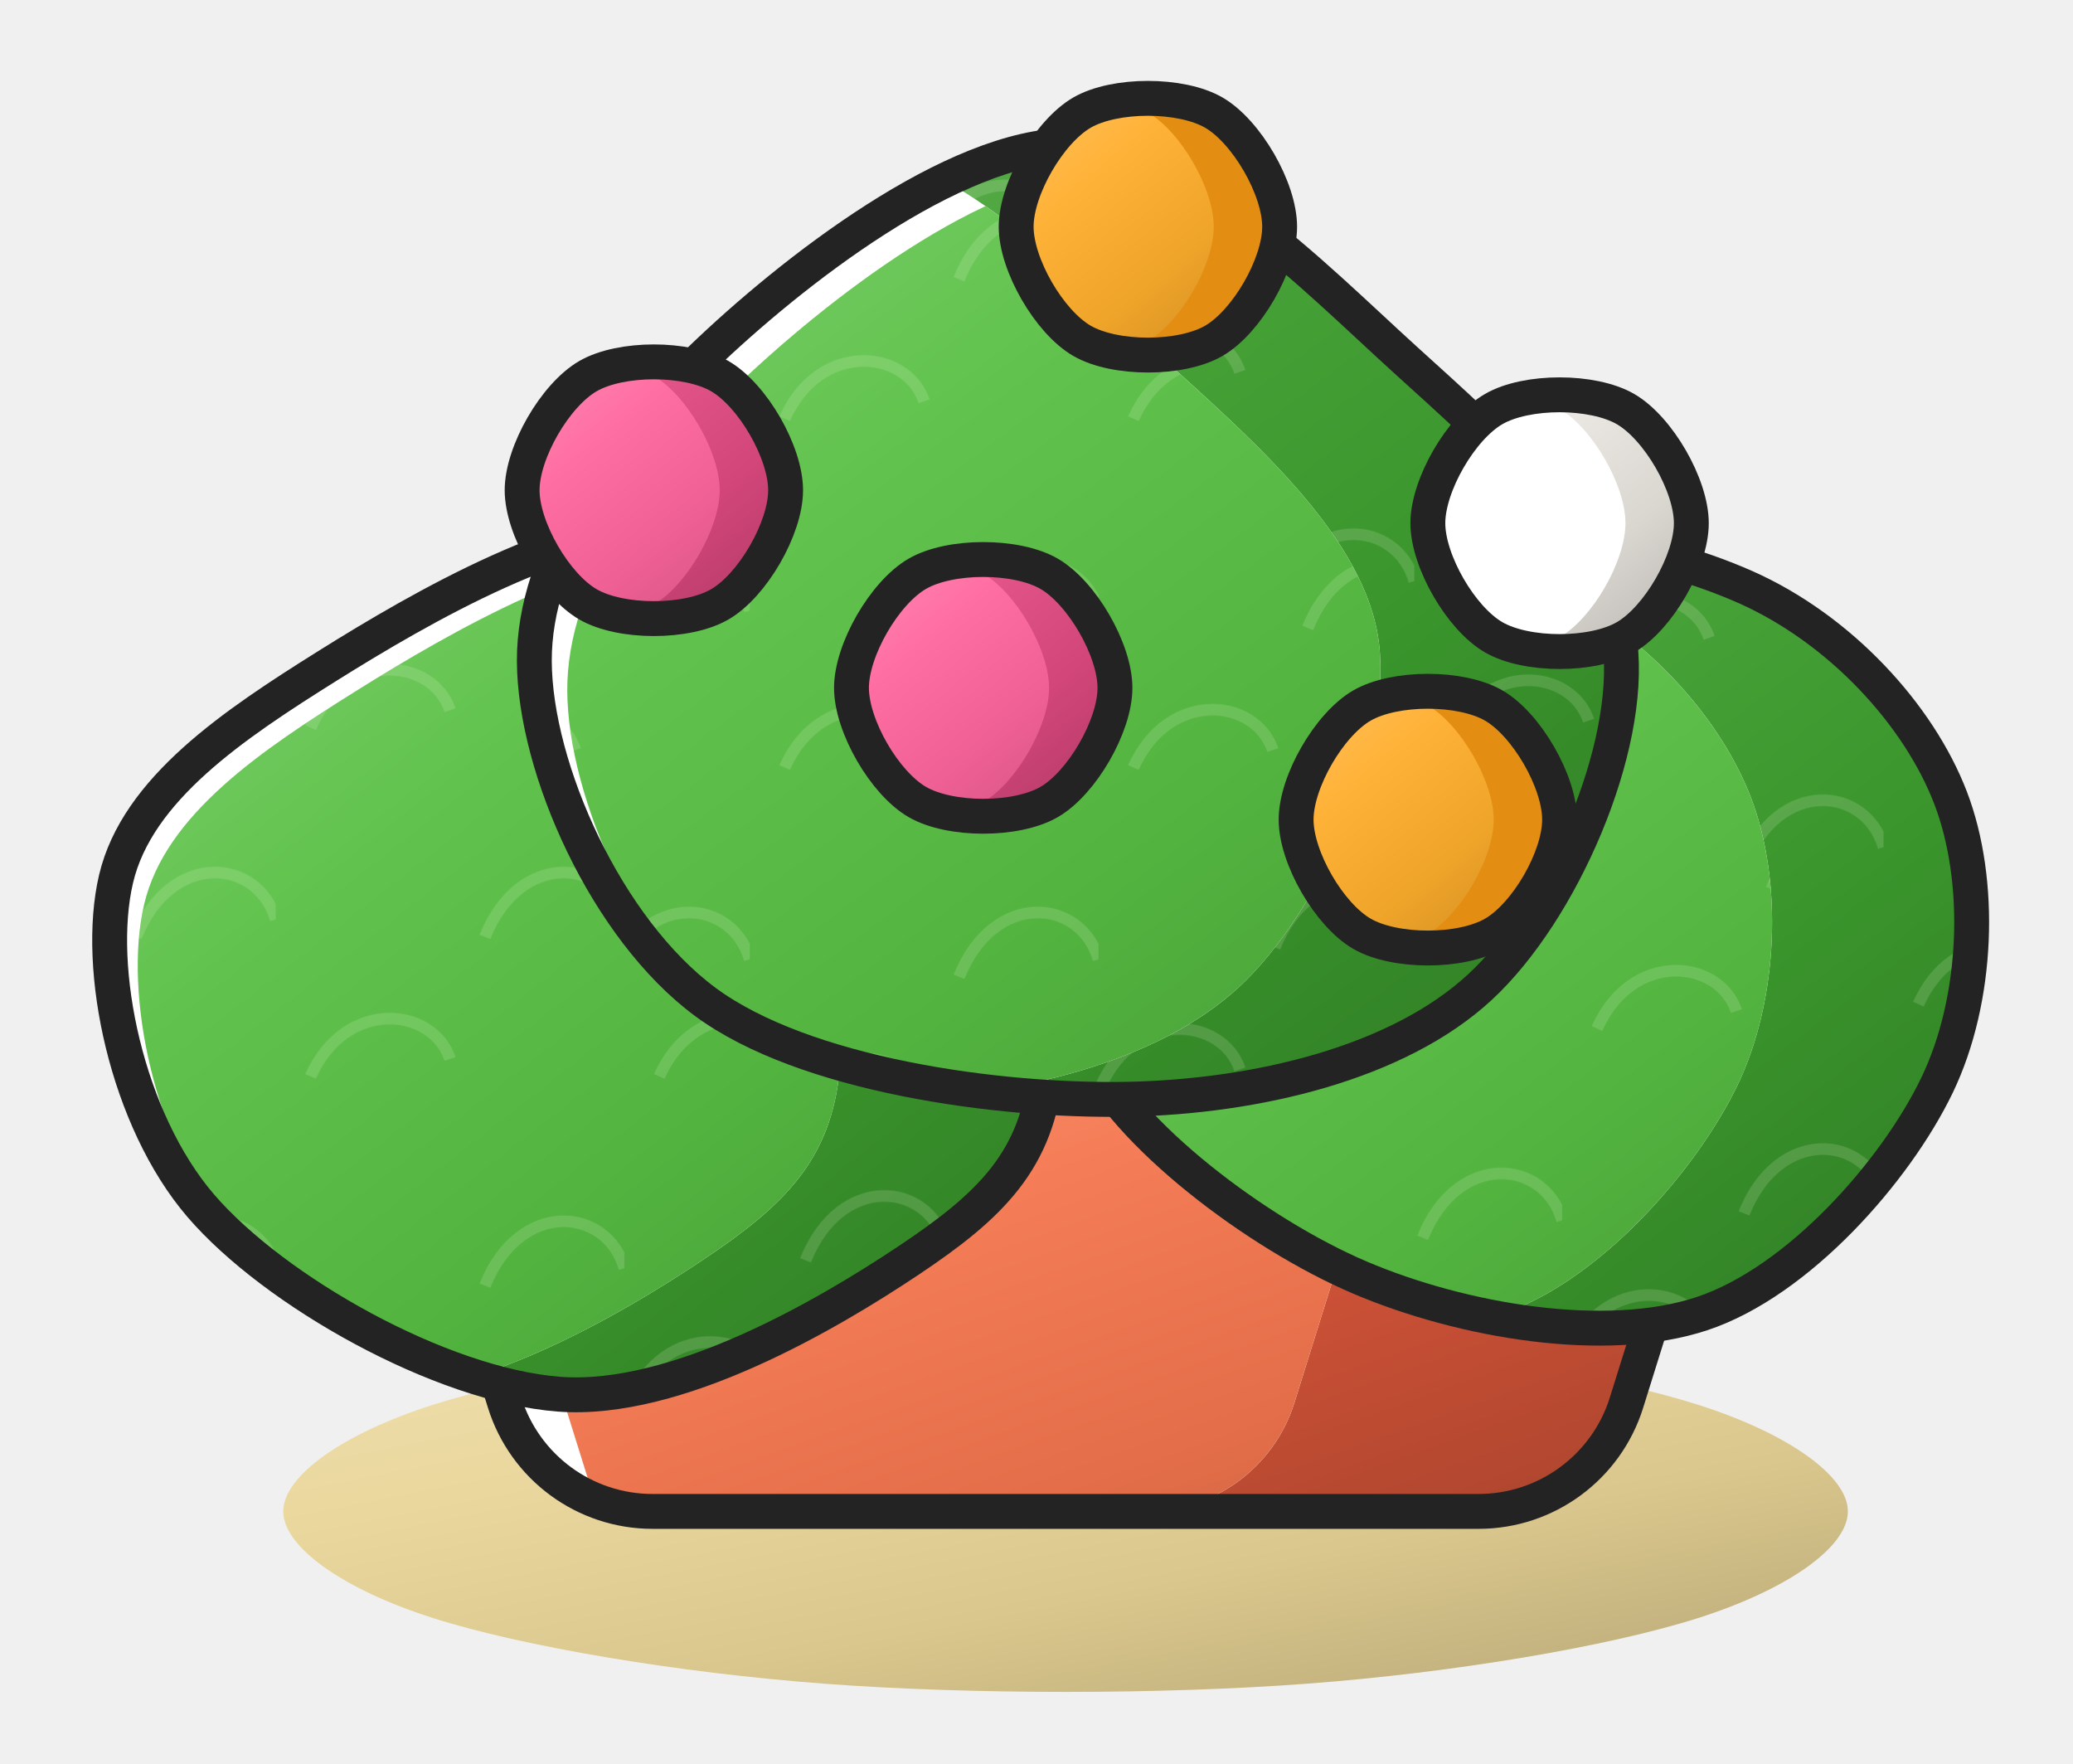
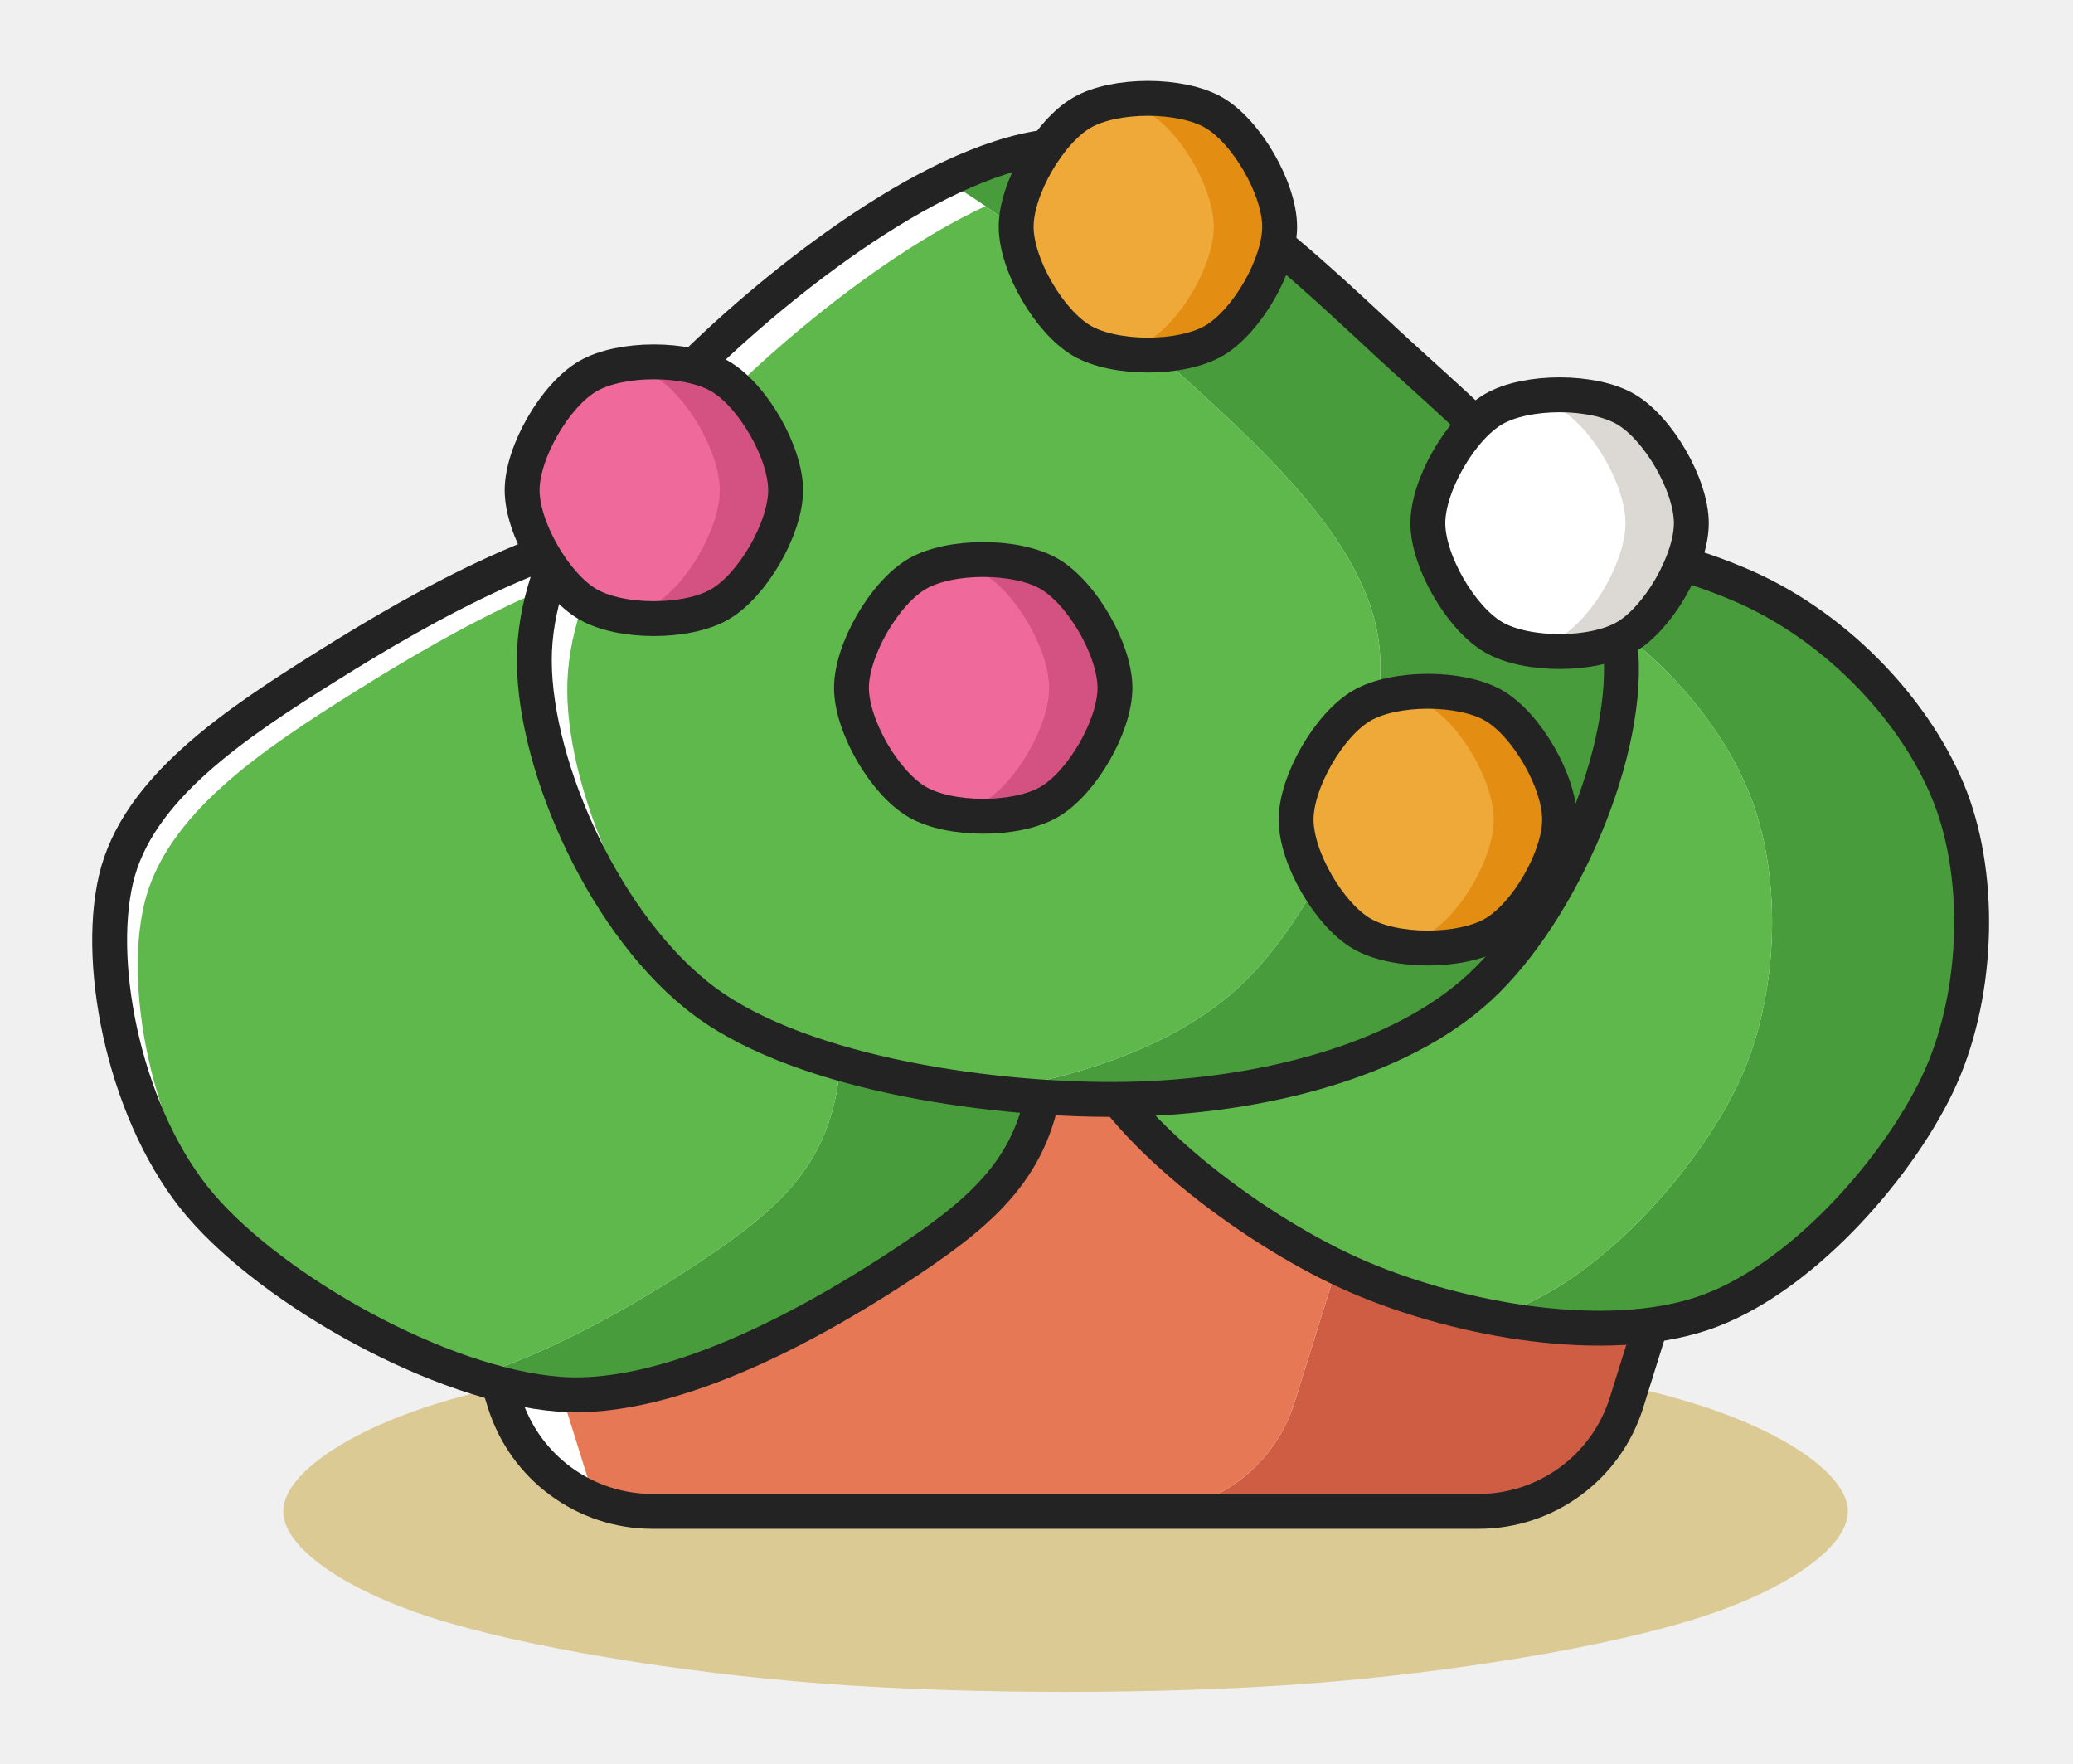
<svg xmlns="http://www.w3.org/2000/svg" width="107" height="91" viewBox="-55 -78 107 91" data-detail="1">
  <defs>
    <clipPath id="clip-5-5050" clipPathUnits="userSpaceOnUse">
      <path d="M 6.8 0 C 6.8 1.96 5.097 4.91 3.4 5.89 C 1.703 6.87 -1.703 6.87 -3.4 5.89 C -5.097 4.91 -6.8 1.96 -6.8 0 C -6.8 -1.96 -5.097 -4.91 -3.4 -5.89 C -1.703 -6.87 1.703 -6.87 3.4 -5.89 C 5.097 -4.91 6.8 -1.96 6.8 0 Z" transform="matrix(1 0 0 1 -21.25 -52.7)" />
    </clipPath>
    <clipPath id="clip-5-5051" clipPathUnits="userSpaceOnUse">
      <path d="M 6.8 0 C 6.8 1.96 5.097 4.91 3.4 5.89 C 1.703 6.87 -1.703 6.87 -3.4 5.89 C -5.097 4.91 -6.8 1.96 -6.8 0 C -6.8 -1.96 -5.097 -4.91 -3.4 -5.89 C -1.703 -6.87 1.703 -6.87 3.4 -5.89 C 5.097 -4.91 6.8 -1.96 6.8 0 Z" transform="matrix(1 0 0 1 -24.65 -52.7)" />
    </clipPath>
    <clipPath id="clip-5-5054" clipPathUnits="userSpaceOnUse">
      <path d="M 6.8 0 C 6.8 1.96 5.097 4.91 3.4 5.89 C 1.703 6.87 -1.703 6.87 -3.4 5.89 C -5.097 4.91 -6.8 1.96 -6.8 0 C -6.8 -1.96 -5.097 -4.91 -3.4 -5.89 C -1.703 -6.87 1.703 -6.87 3.4 -5.89 C 5.097 -4.91 6.8 -1.96 6.8 0 Z" transform="matrix(1 0 0 1 4.25 -66.3)" />
    </clipPath>
    <clipPath id="clip-5-5055" clipPathUnits="userSpaceOnUse">
      <path d="M 6.8 0 C 6.8 1.96 5.097 4.91 3.4 5.89 C 1.703 6.87 -1.703 6.87 -3.4 5.89 C -5.097 4.91 -6.8 1.96 -6.8 0 C -6.8 -1.96 -5.097 -4.91 -3.4 -5.89 C -1.703 -6.87 1.703 -6.87 3.4 -5.89 C 5.097 -4.91 6.8 -1.96 6.8 0 Z" transform="matrix(1 0 0 1 0.85 -66.3)" />
    </clipPath>
    <clipPath id="clip-5-5058" clipPathUnits="userSpaceOnUse">
      <path d="M 6.8 0 C 6.8 1.96 5.097 4.91 3.4 5.89 C 1.703 6.87 -1.703 6.87 -3.4 5.89 C -5.097 4.91 -6.8 1.96 -6.8 0 C -6.8 -1.96 -5.097 -4.91 -3.4 -5.89 C -1.703 -6.87 1.703 -6.87 3.4 -5.89 C 5.097 -4.91 6.8 -1.96 6.8 0 Z" transform="matrix(1 0 0 1 25.5 -51)" />
    </clipPath>
    <clipPath id="clip-5-5059" clipPathUnits="userSpaceOnUse">
      <path d="M 6.8 0 C 6.8 1.96 5.097 4.91 3.4 5.89 C 1.703 6.87 -1.703 6.87 -3.4 5.89 C -5.097 4.91 -6.8 1.96 -6.8 0 C -6.8 -1.96 -5.097 -4.91 -3.4 -5.89 C -1.703 -6.87 1.703 -6.87 3.4 -5.89 C 5.097 -4.91 6.8 -1.96 6.8 0 Z" transform="matrix(1 0 0 1 22.1 -51)" />
    </clipPath>
    <clipPath id="clip-5-5062" clipPathUnits="userSpaceOnUse">
      <path d="M 6.8 0 C 6.8 1.96 5.097 4.91 3.4 5.89 C 1.703 6.87 -1.703 6.87 -3.4 5.89 C -5.097 4.91 -6.8 1.96 -6.8 0 C -6.8 -1.96 -5.097 -4.91 -3.4 -5.89 C -1.703 -6.87 1.703 -6.87 3.4 -5.89 C 5.097 -4.91 6.8 -1.96 6.8 0 Z" transform="matrix(1 0 0 1 -4.25 -42.5)" />
    </clipPath>
    <clipPath id="clip-5-5063" clipPathUnits="userSpaceOnUse">
      <path d="M 6.8 0 C 6.8 1.96 5.097 4.91 3.4 5.89 C 1.703 6.87 -1.703 6.87 -3.4 5.89 C -5.097 4.91 -6.8 1.96 -6.8 0 C -6.8 -1.96 -5.097 -4.91 -3.4 -5.89 C -1.703 -6.87 1.703 -6.87 3.4 -5.89 C 5.097 -4.91 6.8 -1.96 6.8 0 Z" transform="matrix(1 0 0 1 -7.65 -42.5)" />
    </clipPath>
    <clipPath id="clip-5-5066" clipPathUnits="userSpaceOnUse">
      <path d="M 6.8 0 C 6.8 1.96 5.097 4.91 3.4 5.89 C 1.703 6.87 -1.703 6.87 -3.4 5.89 C -5.097 4.91 -6.8 1.96 -6.8 0 C -6.8 -1.96 -5.097 -4.91 -3.4 -5.89 C -1.703 -6.87 1.703 -6.87 3.4 -5.89 C 5.097 -4.91 6.8 -1.96 6.8 0 Z" transform="matrix(1 0 0 1 18.7 -35.7)" />
    </clipPath>
    <clipPath id="clip-5-5067" clipPathUnits="userSpaceOnUse">
      <path d="M 6.8 0 C 6.8 1.96 5.097 4.91 3.4 5.89 C 1.703 6.87 -1.703 6.87 -3.4 5.89 C -5.097 4.91 -6.8 1.96 -6.8 0 C -6.8 -1.96 -5.097 -4.91 -3.4 -5.89 C -1.703 -6.87 1.703 -6.87 3.4 -5.89 C 5.097 -4.91 6.8 -1.96 6.8 0 Z" transform="matrix(1 0 0 1 15.3 -35.7)" />
    </clipPath>
    <clipPath id="clip-5-5070" clipPathUnits="userSpaceOnUse">
      <path d="M 23.23 5.4 C 22.787 10.139 20.35 12.479 16.16 15.28 C 11.97 18.081 4.162 22.676 -1.93 22.21 C -8.022 21.744 -16.614 16.909 -20.42 12.48 C -24.226 8.051 -25.882 0.263 -24.79 -4.38 C -23.698 -9.023 -18.701 -12.355 -13.87 -15.38 C -9.039 -18.405 -1.228 -22.919 4.22 -22.55 C 9.668 -22.181 15.653 -17.825 18.82 -13.17 C 21.987 -8.515 23.673 0.661 23.23 5.4 Z" transform="matrix(1 0 0 1 -24.22 -28.26)" />
    </clipPath>
    <clipPath id="clip-5-5071" clipPathUnits="userSpaceOnUse">
      <path d="M 23.23 5.4 C 22.787 10.139 20.35 12.479 16.16 15.28 C 11.97 18.081 4.162 22.676 -1.93 22.21 C -8.022 21.744 -16.614 16.909 -20.42 12.48 C -24.226 8.051 -25.882 0.263 -24.79 -4.38 C -23.698 -9.023 -18.701 -12.355 -13.87 -15.38 C -9.039 -18.405 -1.228 -22.919 4.22 -22.55 C 9.668 -22.181 15.653 -17.825 18.82 -13.17 C 21.987 -8.515 23.673 0.661 23.23 5.4 Z" transform="matrix(1 0 0 1 -34.88 -28.26)" />
    </clipPath>
    <clipPath id="clip-5-5075" clipPathUnits="userSpaceOnUse">
      <path d="M 20.76 8.69 C 18.624 13.122 13.602 18.817 8.64 20.47 C 3.678 22.123 -3.749 20.86 -9.03 18.61 C -14.311 16.36 -21.177 11.175 -23.04 6.98 C -24.903 2.785 -22.719 -2.18 -20.19 -6.54 C -17.661 -10.9 -13.043 -17.441 -7.86 -19.19 C -2.677 -20.939 5.991 -19.194 10.88 -17.02 C 15.769 -14.846 19.814 -10.435 21.46 -6.15 C 23.106 -1.865 22.896 4.258 20.76 8.69 Z" transform="matrix(1 0 0 1 24.22 -30.68)" />
    </clipPath>
    <clipPath id="clip-5-5076" clipPathUnits="userSpaceOnUse">
      <path d="M 20.76 8.69 C 18.624 13.122 13.602 18.817 8.64 20.47 C 3.678 22.123 -3.749 20.86 -9.03 18.61 C -14.311 16.36 -21.177 11.175 -23.04 6.98 C -24.903 2.785 -22.719 -2.18 -20.19 -6.54 C -17.661 -10.9 -13.043 -17.441 -7.86 -19.19 C -2.677 -20.939 5.991 -19.194 10.88 -17.02 C 15.769 -14.846 19.814 -10.435 21.46 -6.15 C 23.106 -1.865 22.896 4.258 20.76 8.69 Z" transform="matrix(1 0 0 1 13.92 -30.68)" />
    </clipPath>
    <clipPath id="clip-5-5080" clipPathUnits="userSpaceOnUse">
      <path d="M 21.38 17.36 C 17.142 21.276 9.839 23.013 3.18 23.14 C -3.479 23.267 -13.49 21.887 -18.59 18.12 C -23.69 14.353 -27.391 6.08 -27.42 0.54 C -27.449 -5 -23.383 -10.674 -18.77 -15.11 C -14.157 -19.546 -5.78 -26.1 0.27 -26.09 C 6.32 -26.08 12.785 -19.337 17.51 -15.05 C 22.235 -10.763 27.975 -5.772 28.62 -0.37 C 29.265 5.032 25.618 13.444 21.38 17.36 Z" transform="matrix(1 0 0 1 0 -44.41)" />
    </clipPath>
    <clipPath id="clip-5-5081" clipPathUnits="userSpaceOnUse">
      <path d="M 21.38 17.36 C 17.142 21.276 9.839 23.013 3.18 23.14 C -3.479 23.267 -13.49 21.887 -18.59 18.12 C -23.69 14.353 -27.391 6.08 -27.42 0.54 C -27.449 -5 -23.383 -10.674 -18.77 -15.11 C -14.157 -19.546 -5.78 -26.1 0.27 -26.09 C 6.32 -26.08 12.785 -19.337 17.51 -15.05 C 22.235 -10.763 27.975 -5.772 28.62 -0.37 C 29.265 5.032 25.618 13.444 21.38 17.36 Z" transform="matrix(1 0 0 1 -12.44 -44.41)" />
    </clipPath>
    <clipPath id="clip-5-5085" clipPathUnits="userSpaceOnUse">
      <path d="M -32.454 -16.814 A 8 8 0 0 1 -24.818 -27.2 L 24.818 -27.2 A 8 8 0 0 1 32.454 -16.814 L 28.954 -5.614 A 8 8 0 0 1 21.318 0 L -21.318 0 A 8 8 0 0 1 -28.954 -5.614 L -32.454 -16.814 Z" transform="matrix(1 0 0 1 0 0)" />
    </clipPath>
    <clipPath id="clip-5-5086" clipPathUnits="userSpaceOnUse">
      <path d="M -32.454 -16.814 A 8 8 0 0 1 -24.818 -27.2 L 24.818 -27.2 A 8 8 0 0 1 32.454 -16.814 L 28.954 -5.614 A 8 8 0 0 1 21.318 0 L -21.318 0 A 8 8 0 0 1 -28.954 -5.614 L -32.454 -16.814 Z" transform="matrix(1 0 0 1 -17.14 0)" />
    </clipPath>
-     <linearGradient id="light-97743348" x1="0%" y1="0%" x2="85%" y2="100%">
-       <stop offset="0%" stop-color="#eedfaf" />
-       <stop offset="32%" stop-color="#ead79d" />
-       <stop offset="68%" stop-color="#dac78d" />
-       <stop offset="100%" stop-color="#bdad7a" />
-     </linearGradient>
-     <linearGradient id="light-32c3815c" x1="0%" y1="0%" x2="85%" y2="100%">
-       <stop offset="0%" stop-color="#e27e67" />
-       <stop offset="32%" stop-color="#db6045" />
-       <stop offset="68%" stop-color="#cb5136" />
-       <stop offset="100%" stop-color="#b0462f" />
-     </linearGradient>
-     <linearGradient id="light-19363987" x1="0%" y1="0%" x2="85%" y2="100%">
-       <stop offset="0%" stop-color="#f79677" />
-       <stop offset="32%" stop-color="#f57e58" />
-       <stop offset="68%" stop-color="#e46e49" />
-       <stop offset="100%" stop-color="#c6603f" />
-     </linearGradient>
-     <linearGradient id="light-b0f4e92e" x1="0%" y1="0%" x2="85%" y2="100%">
-       <stop offset="0%" stop-color="#6ab55f" />
-       <stop offset="32%" stop-color="#49a43a" />
-       <stop offset="68%" stop-color="#3a952c" />
-       <stop offset="100%" stop-color="#328126" />
-     </linearGradient>
-     <pattern id="surface-leaf" patternUnits="userSpaceOnUse" width="18" height="18">
-       <path d="M1.8 4.5 C3.6 0.45 8.1 0.9 9 3.6 M10.8 15.3 C12.6 10.8 17.1 11.25 18 14.4" fill="none" stroke="#f6ffe4" stroke-width="0.6" opacity=".15" />
-     </pattern>
-     <linearGradient id="light-60bd9158" x1="0%" y1="0%" x2="85%" y2="100%">
-       <stop offset="0%" stop-color="#7ece6e" />
-       <stop offset="32%" stop-color="#61c34d" />
-       <stop offset="68%" stop-color="#52b33f" />
-       <stop offset="100%" stop-color="#479b36" />
-     </linearGradient>
-     <linearGradient id="light-bac94925" x1="0%" y1="0%" x2="85%" y2="100%">
-       <stop offset="0%" stop-color="#ffc15d" />
-       <stop offset="32%" stop-color="#ffb238" />
-       <stop offset="68%" stop-color="#eea329" />
-       <stop offset="100%" stop-color="#cf8d24" />
-     </linearGradient>
-     <linearGradient id="light-f8ffbfb1" x1="0%" y1="0%" x2="85%" y2="100%">
-       <stop offset="0%" stop-color="#e7749d" />
-       <stop offset="32%" stop-color="#e25487" />
-       <stop offset="68%" stop-color="#d14578" />
-       <stop offset="100%" stop-color="#b53c68" />
-     </linearGradient>
-     <linearGradient id="light-230bf4e4" x1="0%" y1="0%" x2="85%" y2="100%">
-       <stop offset="0%" stop-color="#ff89b4" />
-       <stop offset="32%" stop-color="#ff6ea2" />
-       <stop offset="68%" stop-color="#ee5f93" />
-       <stop offset="100%" stop-color="#cf537f" />
-     </linearGradient>
-     <linearGradient id="light-4d5b364b" x1="0%" y1="0%" x2="85%" y2="100%">
-       <stop offset="0%" stop-color="#eeece7" />
-       <stop offset="32%" stop-color="#eae7e2" />
-       <stop offset="68%" stop-color="#dad7d1" />
-       <stop offset="100%" stop-color="#bdbab5" />
-     </linearGradient>
  </defs>
  <g data-name="Shadow" opacity="1">
-     <path d="M 40.38 0 C 40.38 1.83 37.309 4.018 32.66 5.5 C 28.011 6.982 19.999 8.324 12.48 8.89 C 4.961 9.456 -4.961 9.456 -12.48 8.89 C -19.999 8.324 -28.011 6.982 -32.66 5.5 C -37.309 4.018 -40.38 1.83 -40.38 0 C -40.38 -1.83 -37.309 -4.018 -32.66 -5.5 C -28.011 -6.982 -19.999 -8.324 -12.48 -8.89 C -4.961 -9.456 4.961 -9.456 12.48 -8.89 C 19.999 -8.324 28.011 -6.982 32.66 -5.5 C 37.309 -4.018 40.38 -1.83 40.38 0 Z" transform="matrix(1 0 0 1 0 0)" fill="url(#light-97743348)" fill-opacity="1" />
+     <path d="M 40.38 0 C 40.38 1.83 37.309 4.018 32.66 5.5 C 28.011 6.982 19.999 8.324 12.48 8.89 C 4.961 9.456 -4.961 9.456 -12.48 8.89 C -19.999 8.324 -28.011 6.982 -32.66 5.5 C -37.309 4.018 -40.38 1.83 -40.38 0 C -40.38 -1.83 -37.309 -4.018 -32.66 -5.5 C -28.011 -6.982 -19.999 -8.324 -12.48 -8.89 C -4.961 -9.456 4.961 -9.456 12.48 -8.89 C 19.999 -8.324 28.011 -6.982 32.66 -5.5 C 37.309 -4.018 40.38 -1.83 40.38 0 Z" transform="matrix(1 0 0 1 0 0)" fill="#dcca95" fill-opacity="1" />
  </g>
  <g data-name="Pot" opacity="1">
-     <path d="M -32.454 -16.814 A 8 8 0 0 1 -24.818 -27.2 L 24.818 -27.2 A 8 8 0 0 1 32.454 -16.814 L 28.954 -5.614 A 8 8 0 0 1 21.318 0 L -21.318 0 A 8 8 0 0 1 -28.954 -5.614 L -32.454 -16.814 Z" transform="matrix(1 0 0 1 0 0)" fill="url(#light-32c3815c)" fill-opacity="1" />
+     <path d="M -32.454 -16.814 A 8 8 0 0 1 -24.818 -27.2 L 24.818 -27.2 A 8 8 0 0 1 32.454 -16.814 L 28.954 -5.614 A 8 8 0 0 1 21.318 0 L -21.318 0 A 8 8 0 0 1 -28.954 -5.614 L -32.454 -16.814 Z" transform="matrix(1 0 0 1 0 0)" fill="#ce5d44" fill-opacity="1" />
  </g>
  <g data-name="Pot Shine" opacity="1">
    <g clip-path="url(#clip-5-5085)">
      <path d="M -32.454 -16.814 A 8 8 0 0 1 -24.818 -27.2 L 24.818 -27.2 A 8 8 0 0 1 32.454 -16.814 L 28.954 -5.614 A 8 8 0 0 1 21.318 0 L -21.318 0 A 8 8 0 0 1 -28.954 -5.614 L -32.454 -16.814 Z" transform="matrix(1 0 0 1 -17.14 0)" fill="#ffffff" fill-opacity="1" />
    </g>
  </g>
  <g data-name="Pot Lit" opacity="1">
    <g clip-path="url(#clip-5-5085)">
      <g clip-path="url(#clip-5-5086)">
-         <path d="M -32.454 -16.814 A 8 8 0 0 1 -24.818 -27.2 L 24.818 -27.2 A 8 8 0 0 1 32.454 -16.814 L 28.954 -5.614 A 8 8 0 0 1 21.318 0 L -21.318 0 A 8 8 0 0 1 -28.954 -5.614 L -32.454 -16.814 Z" transform="matrix(1 0 0 1 4.28 3.86)" fill="url(#light-19363987)" fill-opacity="1" />
+         <path d="M -32.454 -16.814 A 8 8 0 0 1 -24.818 -27.2 L 24.818 -27.2 A 8 8 0 0 1 32.454 -16.814 L 28.954 -5.614 A 8 8 0 0 1 21.318 0 L -21.318 0 A 8 8 0 0 1 -28.954 -5.614 L -32.454 -16.814 Z" transform="matrix(1 0 0 1 4.28 3.86)" fill="#e67856" fill-opacity="1" />
      </g>
    </g>
  </g>
  <g data-name="Pot Ink" opacity="1">
    <path d="M -32.454 -16.814 A 8 8 0 0 1 -24.818 -27.2 L 24.818 -27.2 A 8 8 0 0 1 32.454 -16.814 L 28.954 -5.614 A 8 8 0 0 1 21.318 0 L -21.318 0 A 8 8 0 0 1 -28.954 -5.614 L -32.454 -16.814 Z" transform="matrix(1 0 0 1 0 0)" fill="none" stroke="#232323" stroke-opacity="1" stroke-width="1.8" stroke-linecap="round" stroke-linejoin="round" />
  </g>
  <g data-name="Bush" opacity="1">
-     <path d="M 23.23 5.4 C 22.787 10.139 20.35 12.479 16.16 15.28 C 11.97 18.081 4.162 22.676 -1.93 22.21 C -8.022 21.744 -16.614 16.909 -20.42 12.48 C -24.226 8.051 -25.882 0.263 -24.79 -4.38 C -23.698 -9.023 -18.701 -12.355 -13.87 -15.38 C -9.039 -18.405 -1.228 -22.919 4.22 -22.55 C 9.668 -22.181 15.653 -17.825 18.82 -13.17 C 21.987 -8.515 23.673 0.661 23.23 5.4 Z" transform="matrix(1 0 0 1 -24.22 -28.26)" fill="url(#light-b0f4e92e)" fill-opacity="1" />
-     <path d="M 23.23 5.4 C 22.787 10.139 20.35 12.479 16.16 15.28 C 11.97 18.081 4.162 22.676 -1.93 22.21 C -8.022 21.744 -16.614 16.909 -20.42 12.48 C -24.226 8.051 -25.882 0.263 -24.79 -4.38 C -23.698 -9.023 -18.701 -12.355 -13.87 -15.38 C -9.039 -18.405 -1.228 -22.919 4.22 -22.55 C 9.668 -22.181 15.653 -17.825 18.82 -13.17 C 21.987 -8.515 23.673 0.661 23.23 5.4 Z" transform="matrix(1 0 0 1 -24.22 -28.26)" fill="url(#surface-leaf)" fill-opacity="1" stroke="none" />
+     <path d="M 23.23 5.4 C 22.787 10.139 20.35 12.479 16.16 15.28 C 11.97 18.081 4.162 22.676 -1.93 22.21 C -8.022 21.744 -16.614 16.909 -20.42 12.48 C -24.226 8.051 -25.882 0.263 -24.79 -4.38 C -23.698 -9.023 -18.701 -12.355 -13.87 -15.38 C -9.039 -18.405 -1.228 -22.919 4.22 -22.55 C 9.668 -22.181 15.653 -17.825 18.82 -13.17 C 21.987 -8.515 23.673 0.661 23.23 5.4 Z" transform="matrix(1 0 0 1 -24.22 -28.26)" fill="#489c3b" fill-opacity="1" />
  </g>
  <g data-name="Bush Shine" opacity="1">
    <g clip-path="url(#clip-5-5070)">
      <path d="M 23.23 5.4 C 22.787 10.139 20.35 12.479 16.16 15.28 C 11.97 18.081 4.162 22.676 -1.93 22.21 C -8.022 21.744 -16.614 16.909 -20.42 12.48 C -24.226 8.051 -25.882 0.263 -24.79 -4.38 C -23.698 -9.023 -18.701 -12.355 -13.87 -15.38 C -9.039 -18.405 -1.228 -22.919 4.22 -22.55 C 9.668 -22.181 15.653 -17.825 18.82 -13.17 C 21.987 -8.515 23.673 0.661 23.23 5.4 Z" transform="matrix(1 0 0 1 -34.88 -28.26)" fill="#ffffff" fill-opacity="1" />
    </g>
  </g>
  <g data-name="Bush Lit" opacity="1">
    <g clip-path="url(#clip-5-5070)">
      <g clip-path="url(#clip-5-5071)">
-         <path d="M 23.23 5.4 C 22.787 10.139 20.35 12.479 16.16 15.28 C 11.97 18.081 4.162 22.676 -1.93 22.21 C -8.022 21.744 -16.614 16.909 -20.42 12.48 C -24.226 8.051 -25.882 0.263 -24.79 -4.38 C -23.698 -9.023 -18.701 -12.355 -13.87 -15.38 C -9.039 -18.405 -1.228 -22.919 4.22 -22.55 C 9.668 -22.181 15.653 -17.825 18.82 -13.17 C 21.987 -8.515 23.673 0.661 23.23 5.4 Z" transform="matrix(1 0 0 1 -22.77 -26.95)" fill="url(#light-60bd9158)" fill-opacity="1" />
-         <path d="M 23.23 5.4 C 22.787 10.139 20.35 12.479 16.16 15.28 C 11.97 18.081 4.162 22.676 -1.93 22.21 C -8.022 21.744 -16.614 16.909 -20.42 12.48 C -24.226 8.051 -25.882 0.263 -24.79 -4.38 C -23.698 -9.023 -18.701 -12.355 -13.87 -15.38 C -9.039 -18.405 -1.228 -22.919 4.22 -22.55 C 9.668 -22.181 15.653 -17.825 18.82 -13.17 C 21.987 -8.515 23.673 0.661 23.23 5.4 Z" transform="matrix(1 0 0 1 -22.77 -26.95)" fill="url(#surface-leaf)" fill-opacity="1" stroke="none" />
+         <path d="M 23.23 5.4 C 22.787 10.139 20.35 12.479 16.16 15.28 C 11.97 18.081 4.162 22.676 -1.93 22.21 C -8.022 21.744 -16.614 16.909 -20.42 12.48 C -24.226 8.051 -25.882 0.263 -24.79 -4.38 C -23.698 -9.023 -18.701 -12.355 -13.87 -15.38 C -9.039 -18.405 -1.228 -22.919 4.22 -22.55 C 9.668 -22.181 15.653 -17.825 18.82 -13.17 C 21.987 -8.515 23.673 0.661 23.23 5.4 Z" transform="matrix(1 0 0 1 -22.77 -26.95)" fill="#5eb84c" fill-opacity="1" />
      </g>
    </g>
  </g>
  <g data-name="Bush Ink" opacity="1">
    <path d="M 23.23 5.4 C 22.787 10.139 20.35 12.479 16.16 15.28 C 11.97 18.081 4.162 22.676 -1.93 22.21 C -8.022 21.744 -16.614 16.909 -20.42 12.48 C -24.226 8.051 -25.882 0.263 -24.79 -4.38 C -23.698 -9.023 -18.701 -12.355 -13.87 -15.38 C -9.039 -18.405 -1.228 -22.919 4.22 -22.55 C 9.668 -22.181 15.653 -17.825 18.82 -13.17 C 21.987 -8.515 23.673 0.661 23.23 5.4 Z" transform="matrix(1 0 0 1 -24.22 -28.26)" fill="none" stroke="#232323" stroke-opacity="1" stroke-width="1.8" stroke-linecap="round" stroke-linejoin="round" />
  </g>
  <g data-name="Bush" opacity="1">
-     <path d="M 20.76 8.69 C 18.624 13.122 13.602 18.817 8.64 20.47 C 3.678 22.123 -3.749 20.86 -9.03 18.61 C -14.311 16.36 -21.177 11.175 -23.04 6.98 C -24.903 2.785 -22.719 -2.18 -20.19 -6.54 C -17.661 -10.9 -13.043 -17.441 -7.86 -19.19 C -2.677 -20.939 5.991 -19.194 10.88 -17.02 C 15.769 -14.846 19.814 -10.435 21.46 -6.15 C 23.106 -1.865 22.896 4.258 20.76 8.69 Z" transform="matrix(1 0 0 1 24.22 -30.68)" fill="url(#light-b0f4e92e)" fill-opacity="1" />
-     <path d="M 20.76 8.69 C 18.624 13.122 13.602 18.817 8.64 20.47 C 3.678 22.123 -3.749 20.86 -9.03 18.61 C -14.311 16.36 -21.177 11.175 -23.04 6.98 C -24.903 2.785 -22.719 -2.18 -20.19 -6.54 C -17.661 -10.9 -13.043 -17.441 -7.86 -19.19 C -2.677 -20.939 5.991 -19.194 10.88 -17.02 C 15.769 -14.846 19.814 -10.435 21.46 -6.15 C 23.106 -1.865 22.896 4.258 20.76 8.69 Z" transform="matrix(1 0 0 1 24.22 -30.68)" fill="url(#surface-leaf)" fill-opacity="1" stroke="none" />
+     <path d="M 20.76 8.69 C 18.624 13.122 13.602 18.817 8.64 20.47 C 3.678 22.123 -3.749 20.86 -9.03 18.61 C -14.311 16.36 -21.177 11.175 -23.04 6.98 C -24.903 2.785 -22.719 -2.18 -20.19 -6.54 C -17.661 -10.9 -13.043 -17.441 -7.86 -19.19 C -2.677 -20.939 5.991 -19.194 10.88 -17.02 C 15.769 -14.846 19.814 -10.435 21.46 -6.15 C 23.106 -1.865 22.896 4.258 20.76 8.69 Z" transform="matrix(1 0 0 1 24.22 -30.68)" fill="#489c3b" fill-opacity="1" />
  </g>
  <g data-name="Bush Shine" opacity="1">
    <g clip-path="url(#clip-5-5075)">
      <path d="M 20.76 8.69 C 18.624 13.122 13.602 18.817 8.64 20.47 C 3.678 22.123 -3.749 20.86 -9.03 18.61 C -14.311 16.36 -21.177 11.175 -23.04 6.98 C -24.903 2.785 -22.719 -2.18 -20.19 -6.54 C -17.661 -10.9 -13.043 -17.441 -7.86 -19.19 C -2.677 -20.939 5.991 -19.194 10.88 -17.02 C 15.769 -14.846 19.814 -10.435 21.46 -6.15 C 23.106 -1.865 22.896 4.258 20.76 8.69 Z" transform="matrix(1 0 0 1 13.92 -30.68)" fill="#ffffff" fill-opacity="1" />
    </g>
  </g>
  <g data-name="Bush Lit" opacity="1">
    <g clip-path="url(#clip-5-5075)">
      <g clip-path="url(#clip-5-5076)">
-         <path d="M 20.76 8.69 C 18.624 13.122 13.602 18.817 8.64 20.47 C 3.678 22.123 -3.749 20.86 -9.03 18.61 C -14.311 16.36 -21.177 11.175 -23.04 6.98 C -24.903 2.785 -22.719 -2.18 -20.19 -6.54 C -17.661 -10.9 -13.043 -17.441 -7.86 -19.19 C -2.677 -20.939 5.991 -19.194 10.88 -17.02 C 15.769 -14.846 19.814 -10.435 21.46 -6.15 C 23.106 -1.865 22.896 4.258 20.76 8.69 Z" transform="matrix(1 0 0 1 25.63 -29.42)" fill="url(#light-60bd9158)" fill-opacity="1" />
-         <path d="M 20.76 8.69 C 18.624 13.122 13.602 18.817 8.64 20.47 C 3.678 22.123 -3.749 20.86 -9.03 18.61 C -14.311 16.36 -21.177 11.175 -23.04 6.98 C -24.903 2.785 -22.719 -2.18 -20.19 -6.54 C -17.661 -10.9 -13.043 -17.441 -7.86 -19.19 C -2.677 -20.939 5.991 -19.194 10.88 -17.02 C 15.769 -14.846 19.814 -10.435 21.46 -6.15 C 23.106 -1.865 22.896 4.258 20.76 8.69 Z" transform="matrix(1 0 0 1 25.63 -29.42)" fill="url(#surface-leaf)" fill-opacity="1" stroke="none" />
+         <path d="M 20.76 8.69 C 18.624 13.122 13.602 18.817 8.64 20.47 C 3.678 22.123 -3.749 20.86 -9.03 18.61 C -14.311 16.36 -21.177 11.175 -23.04 6.98 C -24.903 2.785 -22.719 -2.18 -20.19 -6.54 C -17.661 -10.9 -13.043 -17.441 -7.86 -19.19 C -2.677 -20.939 5.991 -19.194 10.88 -17.02 C 15.769 -14.846 19.814 -10.435 21.46 -6.15 C 23.106 -1.865 22.896 4.258 20.76 8.69 Z" transform="matrix(1 0 0 1 25.63 -29.42)" fill="#5eb84c" fill-opacity="1" />
      </g>
    </g>
  </g>
  <g data-name="Bush Ink" opacity="1">
    <path d="M 20.76 8.69 C 18.624 13.122 13.602 18.817 8.64 20.47 C 3.678 22.123 -3.749 20.86 -9.03 18.61 C -14.311 16.36 -21.177 11.175 -23.04 6.98 C -24.903 2.785 -22.719 -2.18 -20.19 -6.54 C -17.661 -10.9 -13.043 -17.441 -7.86 -19.19 C -2.677 -20.939 5.991 -19.194 10.88 -17.02 C 15.769 -14.846 19.814 -10.435 21.46 -6.15 C 23.106 -1.865 22.896 4.258 20.76 8.69 Z" transform="matrix(1 0 0 1 24.22 -30.68)" fill="none" stroke="#232323" stroke-opacity="1" stroke-width="1.8" stroke-linecap="round" stroke-linejoin="round" />
  </g>
  <g data-name="Bush" opacity="1">
-     <path d="M 21.38 17.36 C 17.142 21.276 9.839 23.013 3.18 23.14 C -3.479 23.267 -13.49 21.887 -18.59 18.12 C -23.69 14.353 -27.391 6.08 -27.42 0.54 C -27.449 -5 -23.383 -10.674 -18.77 -15.11 C -14.157 -19.546 -5.78 -26.1 0.27 -26.09 C 6.32 -26.08 12.785 -19.337 17.51 -15.05 C 22.235 -10.763 27.975 -5.772 28.62 -0.37 C 29.265 5.032 25.618 13.444 21.38 17.36 Z" transform="matrix(1 0 0 1 0 -44.41)" fill="url(#light-b0f4e92e)" fill-opacity="1" />
-     <path d="M 21.38 17.36 C 17.142 21.276 9.839 23.013 3.18 23.14 C -3.479 23.267 -13.49 21.887 -18.59 18.12 C -23.69 14.353 -27.391 6.08 -27.42 0.54 C -27.449 -5 -23.383 -10.674 -18.77 -15.11 C -14.157 -19.546 -5.78 -26.1 0.27 -26.09 C 6.32 -26.08 12.785 -19.337 17.51 -15.05 C 22.235 -10.763 27.975 -5.772 28.62 -0.37 C 29.265 5.032 25.618 13.444 21.38 17.36 Z" transform="matrix(1 0 0 1 0 -44.41)" fill="url(#surface-leaf)" fill-opacity="1" stroke="none" />
+     <path d="M 21.38 17.36 C 17.142 21.276 9.839 23.013 3.18 23.14 C -3.479 23.267 -13.49 21.887 -18.59 18.12 C -23.69 14.353 -27.391 6.08 -27.42 0.54 C -27.449 -5 -23.383 -10.674 -18.77 -15.11 C -14.157 -19.546 -5.78 -26.1 0.27 -26.09 C 6.32 -26.08 12.785 -19.337 17.51 -15.05 C 22.235 -10.763 27.975 -5.772 28.62 -0.37 C 29.265 5.032 25.618 13.444 21.38 17.36 Z" transform="matrix(1 0 0 1 0 -44.41)" fill="#489c3b" fill-opacity="1" />
  </g>
  <g data-name="Bush Shine" opacity="1">
    <g clip-path="url(#clip-5-5080)">
      <path d="M 21.38 17.36 C 17.142 21.276 9.839 23.013 3.18 23.14 C -3.479 23.267 -13.49 21.887 -18.59 18.12 C -23.69 14.353 -27.391 6.08 -27.42 0.54 C -27.449 -5 -23.383 -10.674 -18.77 -15.11 C -14.157 -19.546 -5.78 -26.1 0.27 -26.09 C 6.32 -26.08 12.785 -19.337 17.51 -15.05 C 22.235 -10.763 27.975 -5.772 28.62 -0.37 C 29.265 5.032 25.618 13.444 21.38 17.36 Z" transform="matrix(1 0 0 1 -12.44 -44.41)" fill="#ffffff" fill-opacity="1" />
    </g>
  </g>
  <g data-name="Bush Lit" opacity="1">
    <g clip-path="url(#clip-5-5080)">
      <g clip-path="url(#clip-5-5081)">
-         <path d="M 21.38 17.36 C 17.142 21.276 9.839 23.013 3.18 23.14 C -3.479 23.267 -13.49 21.887 -18.59 18.12 C -23.69 14.353 -27.391 6.08 -27.42 0.54 C -27.449 -5 -23.383 -10.674 -18.77 -15.11 C -14.157 -19.546 -5.78 -26.1 0.27 -26.09 C 6.32 -26.08 12.785 -19.337 17.51 -15.05 C 22.235 -10.763 27.975 -5.772 28.62 -0.37 C 29.265 5.032 25.618 13.444 21.38 17.36 Z" transform="matrix(1 0 0 1 1.7 -42.89)" fill="url(#light-60bd9158)" fill-opacity="1" />
-         <path d="M 21.38 17.36 C 17.142 21.276 9.839 23.013 3.18 23.14 C -3.479 23.267 -13.49 21.887 -18.59 18.12 C -23.69 14.353 -27.391 6.08 -27.42 0.54 C -27.449 -5 -23.383 -10.674 -18.77 -15.11 C -14.157 -19.546 -5.78 -26.1 0.27 -26.09 C 6.32 -26.08 12.785 -19.337 17.51 -15.05 C 22.235 -10.763 27.975 -5.772 28.62 -0.37 C 29.265 5.032 25.618 13.444 21.38 17.36 Z" transform="matrix(1 0 0 1 1.7 -42.89)" fill="url(#surface-leaf)" fill-opacity="1" stroke="none" />
+         <path d="M 21.38 17.36 C 17.142 21.276 9.839 23.013 3.18 23.14 C -3.479 23.267 -13.49 21.887 -18.59 18.12 C -23.69 14.353 -27.391 6.08 -27.42 0.54 C -27.449 -5 -23.383 -10.674 -18.77 -15.11 C -14.157 -19.546 -5.78 -26.1 0.27 -26.09 C 6.32 -26.08 12.785 -19.337 17.51 -15.05 C 22.235 -10.763 27.975 -5.772 28.62 -0.37 C 29.265 5.032 25.618 13.444 21.38 17.36 Z" transform="matrix(1 0 0 1 1.7 -42.89)" fill="#5eb84c" fill-opacity="1" />
      </g>
    </g>
  </g>
  <g data-name="Bush Ink" opacity="1">
    <path d="M 21.38 17.36 C 17.142 21.276 9.839 23.013 3.18 23.14 C -3.479 23.267 -13.49 21.887 -18.59 18.12 C -23.69 14.353 -27.391 6.08 -27.42 0.54 C -27.449 -5 -23.383 -10.674 -18.77 -15.11 C -14.157 -19.546 -5.78 -26.1 0.27 -26.09 C 6.32 -26.08 12.785 -19.337 17.51 -15.05 C 22.235 -10.763 27.975 -5.772 28.62 -0.37 C 29.265 5.032 25.618 13.444 21.38 17.36 Z" transform="matrix(1 0 0 1 0 -44.41)" fill="none" stroke="#232323" stroke-opacity="1" stroke-width="1.8" stroke-linecap="round" stroke-linejoin="round" />
  </g>
  <g data-name="Flower" opacity="1">
    <path d="M 6.8 0 C 6.8 1.96 5.097 4.91 3.4 5.89 C 1.703 6.87 -1.703 6.87 -3.4 5.89 C -5.097 4.91 -6.8 1.96 -6.8 0 C -6.8 -1.96 -5.097 -4.91 -3.4 -5.89 C -1.703 -6.87 1.703 -6.87 3.4 -5.89 C 5.097 -4.91 6.8 -1.96 6.8 0 Z" transform="matrix(1 0 0 1 18.7 -35.7)" fill="#e38e12" fill-opacity="1" />
  </g>
  <g data-name="Flower Lit" opacity="1">
    <g clip-path="url(#clip-5-5066)">
      <g clip-path="url(#clip-5-5067)">
-         <path d="M 6.8 0 C 6.8 1.96 5.097 4.91 3.4 5.89 C 1.703 6.87 -1.703 6.87 -3.4 5.89 C -5.097 4.91 -6.8 1.96 -6.8 0 C -6.8 -1.96 -5.097 -4.91 -3.4 -5.89 C -1.703 -6.87 1.703 -6.87 3.4 -5.89 C 5.097 -4.91 6.8 -1.96 6.8 0 Z" transform="matrix(1 0 0 1 18.7 -35.7)" fill="url(#light-bac94925)" fill-opacity="1" />
+         <path d="M 6.8 0 C 6.8 1.96 5.097 4.91 3.4 5.89 C 1.703 6.87 -1.703 6.87 -3.4 5.89 C -5.097 4.91 -6.8 1.96 -6.8 0 C -6.8 -1.96 -5.097 -4.91 -3.4 -5.89 C -1.703 -6.87 1.703 -6.87 3.4 -5.89 C 5.097 -4.91 6.8 -1.96 6.8 0 Z" transform="matrix(1 0 0 1 18.7 -35.7)" fill="#efa938" fill-opacity="1" />
      </g>
    </g>
  </g>
  <g data-name="Flower Ink" opacity="1">
    <path d="M 6.8 0 C 6.8 1.96 5.097 4.91 3.4 5.89 C 1.703 6.87 -1.703 6.87 -3.4 5.89 C -5.097 4.91 -6.8 1.96 -6.8 0 C -6.8 -1.96 -5.097 -4.91 -3.4 -5.89 C -1.703 -6.87 1.703 -6.87 3.4 -5.89 C 5.097 -4.91 6.8 -1.96 6.8 0 Z" transform="matrix(1 0 0 1 18.7 -35.7)" fill="none" stroke="#232323" stroke-opacity="1" stroke-width="1.8" stroke-linecap="round" stroke-linejoin="round" />
  </g>
  <g data-name="Flower" opacity="1">
-     <path d="M 6.8 0 C 6.8 1.96 5.097 4.91 3.4 5.89 C 1.703 6.87 -1.703 6.87 -3.4 5.89 C -5.097 4.91 -6.8 1.96 -6.8 0 C -6.8 -1.96 -5.097 -4.91 -3.4 -5.89 C -1.703 -6.87 1.703 -6.87 3.4 -5.89 C 5.097 -4.91 6.8 -1.96 6.8 0 Z" transform="matrix(1 0 0 1 -4.25 -42.5)" fill="url(#light-f8ffbfb1)" fill-opacity="1" />
+     <path d="M 6.8 0 C 6.8 1.96 5.097 4.91 3.4 5.89 C 1.703 6.87 -1.703 6.87 -3.4 5.89 C -5.097 4.91 -6.8 1.96 -6.8 0 C -6.8 -1.96 -5.097 -4.91 -3.4 -5.89 C -1.703 -6.87 1.703 -6.87 3.4 -5.89 C 5.097 -4.91 6.8 -1.96 6.8 0 Z" transform="matrix(1 0 0 1 -4.25 -42.5)" fill="#d45281" fill-opacity="1" />
  </g>
  <g data-name="Flower Lit" opacity="1">
    <g clip-path="url(#clip-5-5062)">
      <g clip-path="url(#clip-5-5063)">
-         <path d="M 6.8 0 C 6.8 1.96 5.097 4.91 3.4 5.89 C 1.703 6.87 -1.703 6.87 -3.4 5.89 C -5.097 4.91 -6.8 1.96 -6.8 0 C -6.8 -1.96 -5.097 -4.91 -3.4 -5.89 C -1.703 -6.87 1.703 -6.87 3.4 -5.89 C 5.097 -4.91 6.8 -1.96 6.8 0 Z" transform="matrix(1 0 0 1 -4.25 -42.5)" fill="url(#light-230bf4e4)" fill-opacity="1" />
+         <path d="M 6.8 0 C 6.8 1.96 5.097 4.91 3.4 5.89 C 1.703 6.87 -1.703 6.87 -3.4 5.89 C -5.097 4.91 -6.8 1.96 -6.8 0 C -6.8 -1.96 -5.097 -4.91 -3.4 -5.89 C -1.703 -6.87 1.703 -6.87 3.4 -5.89 C 5.097 -4.91 6.8 -1.96 6.8 0 Z" transform="matrix(1 0 0 1 -4.25 -42.5)" fill="#ef6a9a" fill-opacity="1" />
      </g>
    </g>
  </g>
  <g data-name="Flower Ink" opacity="1">
    <path d="M 6.8 0 C 6.8 1.96 5.097 4.91 3.4 5.89 C 1.703 6.87 -1.703 6.87 -3.4 5.89 C -5.097 4.91 -6.8 1.96 -6.8 0 C -6.8 -1.96 -5.097 -4.91 -3.4 -5.89 C -1.703 -6.87 1.703 -6.87 3.4 -5.89 C 5.097 -4.91 6.8 -1.96 6.8 0 Z" transform="matrix(1 0 0 1 -4.25 -42.5)" fill="none" stroke="#232323" stroke-opacity="1" stroke-width="1.8" stroke-linecap="round" stroke-linejoin="round" />
  </g>
  <g data-name="Flower" opacity="1">
-     <path d="M 6.8 0 C 6.8 1.96 5.097 4.91 3.4 5.89 C 1.703 6.87 -1.703 6.87 -3.4 5.89 C -5.097 4.91 -6.8 1.96 -6.8 0 C -6.8 -1.96 -5.097 -4.91 -3.4 -5.89 C -1.703 -6.87 1.703 -6.87 3.4 -5.89 C 5.097 -4.91 6.8 -1.96 6.8 0 Z" transform="matrix(1 0 0 1 25.5 -51)" fill="url(#light-4d5b364b)" fill-opacity="1" />
+     <path d="M 6.8 0 C 6.8 1.96 5.097 4.91 3.4 5.89 C 1.703 6.87 -1.703 6.87 -3.4 5.89 C -5.097 4.91 -6.8 1.96 -6.8 0 C -6.8 -1.96 -5.097 -4.91 -3.4 -5.89 C -1.703 -6.87 1.703 -6.87 3.4 -5.89 C 5.097 -4.91 6.8 -1.96 6.8 0 Z" transform="matrix(1 0 0 1 25.5 -51)" fill="#dcd9d4" fill-opacity="1" />
  </g>
  <g data-name="Flower Lit" opacity="1">
    <g clip-path="url(#clip-5-5058)">
      <g clip-path="url(#clip-5-5059)">
        <path d="M 6.8 0 C 6.8 1.96 5.097 4.91 3.4 5.89 C 1.703 6.87 -1.703 6.87 -3.4 5.89 C -5.097 4.91 -6.8 1.96 -6.8 0 C -6.8 -1.96 -5.097 -4.91 -3.4 -5.89 C -1.703 -6.87 1.703 -6.87 3.4 -5.89 C 5.097 -4.91 6.8 -1.96 6.8 0 Z" transform="matrix(1 0 0 1 25.5 -51)" fill="#ffffff" fill-opacity="1" />
      </g>
    </g>
  </g>
  <g data-name="Flower Ink" opacity="1">
    <path d="M 6.8 0 C 6.8 1.96 5.097 4.91 3.4 5.89 C 1.703 6.87 -1.703 6.87 -3.4 5.89 C -5.097 4.91 -6.8 1.96 -6.8 0 C -6.8 -1.96 -5.097 -4.91 -3.4 -5.89 C -1.703 -6.87 1.703 -6.87 3.4 -5.89 C 5.097 -4.91 6.8 -1.96 6.8 0 Z" transform="matrix(1 0 0 1 25.5 -51)" fill="none" stroke="#232323" stroke-opacity="1" stroke-width="1.8" stroke-linecap="round" stroke-linejoin="round" />
  </g>
  <g data-name="Flower" opacity="1">
    <path d="M 6.8 0 C 6.8 1.96 5.097 4.91 3.4 5.89 C 1.703 6.87 -1.703 6.87 -3.4 5.89 C -5.097 4.91 -6.8 1.96 -6.8 0 C -6.8 -1.96 -5.097 -4.91 -3.4 -5.89 C -1.703 -6.87 1.703 -6.87 3.4 -5.89 C 5.097 -4.91 6.8 -1.96 6.8 0 Z" transform="matrix(1 0 0 1 4.25 -66.3)" fill="#e38e12" fill-opacity="1" />
  </g>
  <g data-name="Flower Lit" opacity="1">
    <g clip-path="url(#clip-5-5054)">
      <g clip-path="url(#clip-5-5055)">
-         <path d="M 6.8 0 C 6.8 1.96 5.097 4.91 3.4 5.89 C 1.703 6.87 -1.703 6.87 -3.4 5.89 C -5.097 4.91 -6.8 1.96 -6.8 0 C -6.8 -1.96 -5.097 -4.91 -3.4 -5.89 C -1.703 -6.87 1.703 -6.87 3.4 -5.89 C 5.097 -4.91 6.8 -1.96 6.8 0 Z" transform="matrix(1 0 0 1 4.25 -66.3)" fill="url(#light-bac94925)" fill-opacity="1" />
+         <path d="M 6.8 0 C 6.8 1.96 5.097 4.91 3.4 5.89 C 1.703 6.87 -1.703 6.87 -3.4 5.89 C -5.097 4.91 -6.8 1.96 -6.8 0 C -6.8 -1.96 -5.097 -4.91 -3.4 -5.89 C -1.703 -6.87 1.703 -6.87 3.4 -5.89 C 5.097 -4.91 6.8 -1.96 6.8 0 Z" transform="matrix(1 0 0 1 4.25 -66.3)" fill="#efa938" fill-opacity="1" />
      </g>
    </g>
  </g>
  <g data-name="Flower Ink" opacity="1">
    <path d="M 6.8 0 C 6.8 1.96 5.097 4.91 3.4 5.89 C 1.703 6.87 -1.703 6.87 -3.4 5.89 C -5.097 4.91 -6.8 1.96 -6.8 0 C -6.8 -1.96 -5.097 -4.91 -3.4 -5.89 C -1.703 -6.87 1.703 -6.87 3.4 -5.89 C 5.097 -4.91 6.8 -1.96 6.8 0 Z" transform="matrix(1 0 0 1 4.25 -66.3)" fill="none" stroke="#232323" stroke-opacity="1" stroke-width="1.8" stroke-linecap="round" stroke-linejoin="round" />
  </g>
  <g data-name="Flower" opacity="1">
-     <path d="M 6.8 0 C 6.8 1.96 5.097 4.91 3.4 5.89 C 1.703 6.87 -1.703 6.87 -3.4 5.89 C -5.097 4.91 -6.8 1.96 -6.8 0 C -6.8 -1.96 -5.097 -4.91 -3.4 -5.89 C -1.703 -6.87 1.703 -6.87 3.4 -5.89 C 5.097 -4.91 6.8 -1.96 6.8 0 Z" transform="matrix(1 0 0 1 -21.25 -52.7)" fill="url(#light-f8ffbfb1)" fill-opacity="1" />
+     <path d="M 6.8 0 C 6.8 1.96 5.097 4.91 3.4 5.89 C 1.703 6.87 -1.703 6.87 -3.4 5.89 C -5.097 4.91 -6.8 1.96 -6.8 0 C -6.8 -1.96 -5.097 -4.91 -3.4 -5.89 C -1.703 -6.87 1.703 -6.87 3.4 -5.89 C 5.097 -4.91 6.8 -1.96 6.8 0 Z" transform="matrix(1 0 0 1 -21.25 -52.7)" fill="#d45281" fill-opacity="1" />
  </g>
  <g data-name="Flower Lit" opacity="1">
    <g clip-path="url(#clip-5-5050)">
      <g clip-path="url(#clip-5-5051)">
-         <path d="M 6.8 0 C 6.8 1.96 5.097 4.91 3.4 5.89 C 1.703 6.87 -1.703 6.87 -3.4 5.89 C -5.097 4.91 -6.8 1.96 -6.8 0 C -6.8 -1.96 -5.097 -4.91 -3.4 -5.89 C -1.703 -6.87 1.703 -6.87 3.4 -5.89 C 5.097 -4.91 6.8 -1.96 6.8 0 Z" transform="matrix(1 0 0 1 -21.25 -52.7)" fill="url(#light-230bf4e4)" fill-opacity="1" />
+         <path d="M 6.8 0 C 6.8 1.96 5.097 4.91 3.4 5.89 C 1.703 6.87 -1.703 6.87 -3.4 5.89 C -5.097 4.91 -6.8 1.96 -6.8 0 C -6.8 -1.96 -5.097 -4.91 -3.4 -5.89 C -1.703 -6.87 1.703 -6.87 3.4 -5.89 C 5.097 -4.91 6.8 -1.96 6.8 0 Z" transform="matrix(1 0 0 1 -21.25 -52.7)" fill="#ef6a9a" fill-opacity="1" />
      </g>
    </g>
  </g>
  <g data-name="Flower Ink" opacity="1">
    <path d="M 6.8 0 C 6.8 1.96 5.097 4.91 3.4 5.89 C 1.703 6.87 -1.703 6.87 -3.4 5.89 C -5.097 4.91 -6.8 1.96 -6.8 0 C -6.8 -1.96 -5.097 -4.91 -3.4 -5.89 C -1.703 -6.87 1.703 -6.87 3.4 -5.89 C 5.097 -4.91 6.8 -1.96 6.8 0 Z" transform="matrix(1 0 0 1 -21.25 -52.7)" fill="none" stroke="#232323" stroke-opacity="1" stroke-width="1.8" stroke-linecap="round" stroke-linejoin="round" />
  </g>
</svg>
